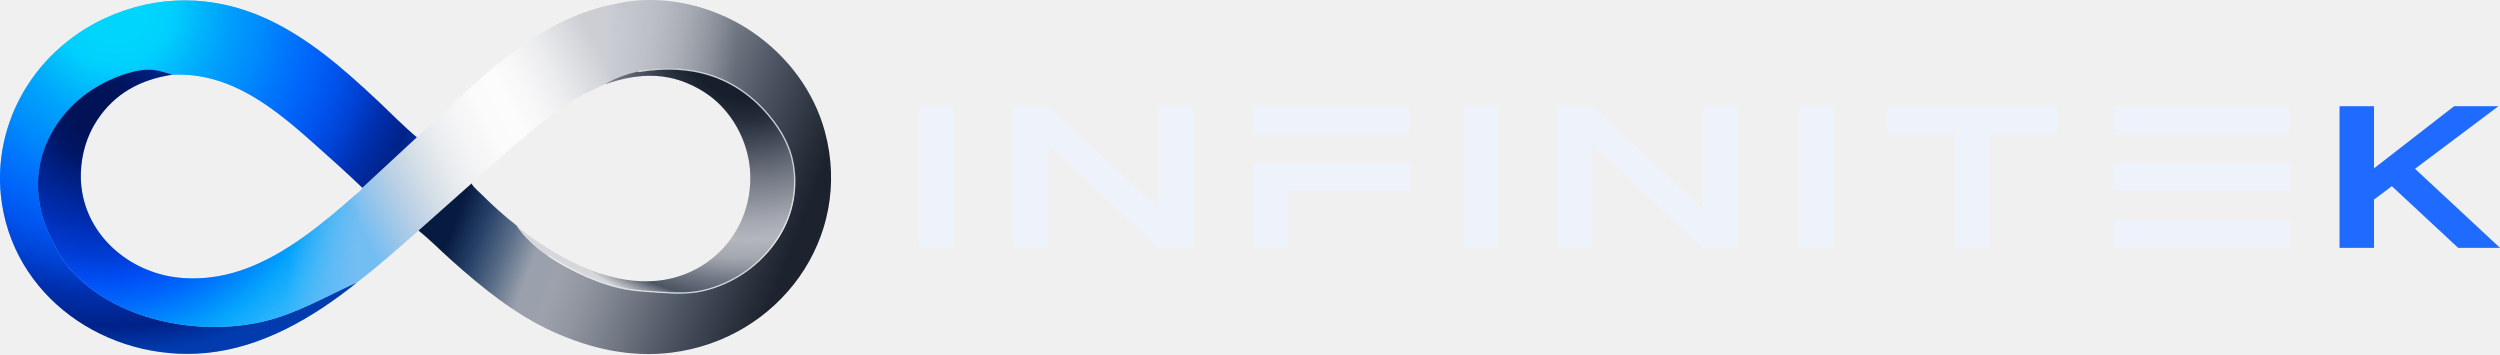
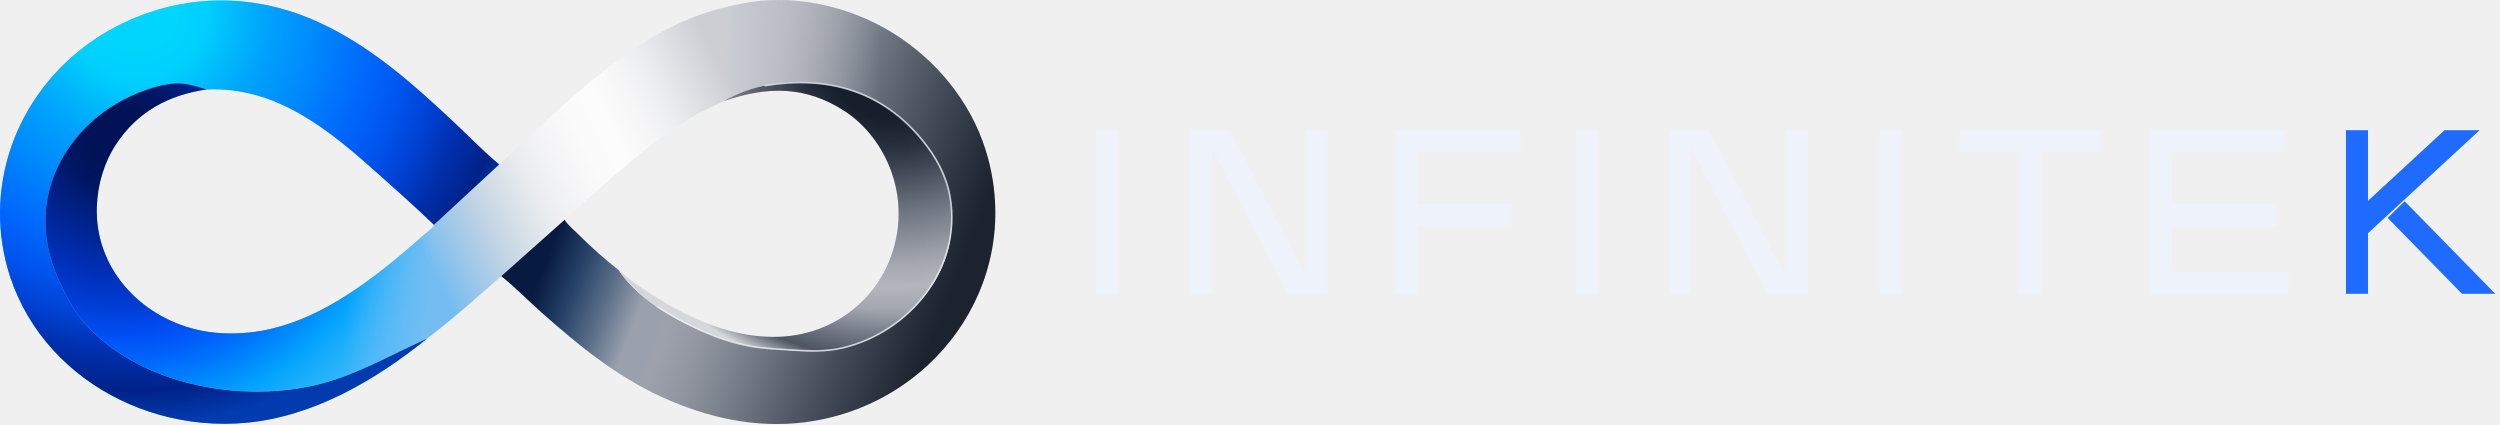
- <svg xmlns="http://www.w3.org/2000/svg" viewBox="0 0 1412.16 200" width="1412.16" height="200" role="img" aria-label="Infinitek">
+ <svg xmlns="http://www.w3.org/2000/svg" viewBox="0 0 1179.13 200" width="1179.13" height="200" role="img" aria-label="Infinitek">
  <defs>
    <linearGradient id="aG" gradientUnits="userSpaceOnUse" x1="346.09" y1="43.12" x2="199.06" y2="118.03">
      <stop offset="0" stop-color="#ccced4" />
      <stop offset="0.09" stop-color="#dcdde1" />
      <stop offset="0.18" stop-color="#ebecee" />
      <stop offset="0.27" stop-color="#f6f6f7" />
      <stop offset="0.36" stop-color="#fcfcfc" />
      <stop offset="0.45" stop-color="#fbfbfb" />
      <stop offset="0.55" stop-color="#f4f4f6" />
      <stop offset="0.64" stop-color="#e9ecef" />
      <stop offset="0.73" stop-color="#d5dfe7" />
      <stop offset="0.82" stop-color="#bcd1e5" />
      <stop offset="0.91" stop-color="#9bc6e9" />
      <stop offset="1" stop-color="#74bdf2" />
    </linearGradient>
    <radialGradient id="aF1" gradientUnits="userSpaceOnUse" cx="64.8" cy="6.36" r="193.19">
      <stop offset="0.08" stop-color="#00d6fd" />
      <stop offset="0.17" stop-color="#00cffd" />
      <stop offset="0.25" stop-color="#01b6fb" />
      <stop offset="0.33" stop-color="#00a0fc" />
      <stop offset="0.42" stop-color="#008dfc" />
      <stop offset="0.5" stop-color="#0079fc" />
      <stop offset="0.58" stop-color="#0067fb" />
      <stop offset="0.67" stop-color="#0054ee" />
      <stop offset="0.75" stop-color="#0042d4" />
      <stop offset="0.83" stop-color="#002fad" />
      <stop offset="0.92" stop-color="#002288" />
      <stop offset="1" stop-color="#013bae" />
    </radialGradient>
    <radialGradient id="aLW" gradientUnits="userSpaceOnUse" cx="56.54" cy="65.19" r="160.09">
      <stop offset="0.08" stop-color="#011256" />
      <stop offset="0.16" stop-color="#001664" />
      <stop offset="0.24" stop-color="#001f82" />
      <stop offset="0.33" stop-color="#0028a1" />
      <stop offset="0.41" stop-color="#0031bb" />
      <stop offset="0.5" stop-color="#003dd6" />
      <stop offset="0.58" stop-color="#004ef4" />
      <stop offset="0.66" stop-color="#0066fc" />
      <stop offset="0.75" stop-color="#0087fd" />
      <stop offset="0.83" stop-color="#05a4fd" />
      <stop offset="0.92" stop-color="#24b2fb" />
      <stop offset="1" stop-color="#3cb7fb" />
    </radialGradient>
    <linearGradient id="aRL" gradientUnits="userSpaceOnUse" x1="262.84" y1="108.69" x2="434.35" y2="174.53">
      <stop offset="0" stop-color="#071a3f" />
      <stop offset="0.09" stop-color="#264168" />
      <stop offset="0.18" stop-color="#5a6e88" />
      <stop offset="0.27" stop-color="#9aa1ad" />
      <stop offset="0.36" stop-color="#9ca1ab" />
      <stop offset="0.45" stop-color="#90959f" />
      <stop offset="0.55" stop-color="#7c828d" />
      <stop offset="0.64" stop-color="#676e7a" />
      <stop offset="0.73" stop-color="#515966" />
      <stop offset="0.82" stop-color="#3d4652" />
      <stop offset="0.91" stop-color="#2c3440" />
      <stop offset="1" stop-color="#1c222e" />
    </linearGradient>
    <radialGradient id="aRW" gradientUnits="userSpaceOnUse" cx="420.7" cy="25.33" r="155">
      <stop offset="0.2" stop-color="#181f2c" />
      <stop offset="0.28" stop-color="#272f3c" />
      <stop offset="0.35" stop-color="#3e4653" />
      <stop offset="0.42" stop-color="#585f6b" />
      <stop offset="0.49" stop-color="#727883" />
      <stop offset="0.57" stop-color="#8b909a" />
      <stop offset="0.64" stop-color="#a4a7b0" />
      <stop offset="0.71" stop-color="#b4b6bd" />
      <stop offset="0.78" stop-color="#a2a6ae" />
      <stop offset="0.86" stop-color="#717884" />
      <stop offset="0.93" stop-color="#4c5563" />
      <stop offset="1" stop-color="#d6d7da" />
    </radialGradient>
    <linearGradient id="amLWg" gradientUnits="userSpaceOnUse" x1="203.04" y1="132.88" x2="164.21" y2="130.54">
      <stop offset="0" stop-color="#000" />
      <stop offset="1" stop-color="#fff" />
    </linearGradient>
    <mask id="amLW" maskUnits="userSpaceOnUse" x="-28.06" y="-30.1" width="534.83" height="267.41">
      <rect x="-28.06" y="-30.1" width="534.83" height="267.41" fill="url(#amLWg)" />
    </mask>
    <linearGradient id="amRLg" gradientUnits="userSpaceOnUse" x1="342.44" y1="25.38" x2="415.3" y2="28.51">
      <stop offset="0" stop-color="#000" />
      <stop offset="1" stop-color="#fff" />
    </linearGradient>
    <mask id="amRL" maskUnits="userSpaceOnUse" x="-28.06" y="-30.1" width="534.83" height="267.41">
      <rect x="-28.06" y="-30.1" width="534.83" height="267.41" fill="url(#amRLg)" />
      <rect x="-28.06" y="59.85" width="534.83" height="177.47" fill="#fff" />
    </mask>
  </defs>
  <path fill="url(#aG)" fill-rule="evenodd" d="M235.46,77.55C227.79,71.17 220.76,63.86 213.46,57.02C194.31,39.09 174.46,21.53 150.38,10.53C120.81,-2.99 88.72,-3.35 59.16,10.37C38.75,19.85 21.78,35.6 11.25,55.54C2.47,72.17 -1.43,91.32 0.47,110.06C6.29,167.61 60.51,204.61 116.25,199.39C147.96,196.42 177.07,179.32 201.42,159.72C213.57,150.47 224.98,140.32 236.43,130.24C242.95,135.43 248.89,141.56 255.15,147.14C272.4,162.52 291.06,177.72 312.26,187.32C333.47,196.94 356.05,202.12 379.41,199.18C439.93,191.55 482.13,134.47 465.98,74.51C459.77,51.47 444.72,31.59 425.13,18.19C406.03,5.11 381.85,-1.72 358.72,0.37C353.55,0.83 348.46,2 343.4,3.08C305.86,11.66 277.1,38.87 249.68,64.22C244.91,68.62 240.3,73.3 235.46,77.55ZM97.38,42.18C130.6,40.67 155.42,61.48 178.8,82.36C187.51,90.14 196.25,97.94 204.66,106.04C204.45,106.26 204.49,106.64 204.3,106.88C203.14,108.29 201.28,109.51 199.9,110.74C195.78,114.42 191.61,118.03 187.34,121.56C167.51,137.97 144.21,154.01 117.9,156.79C109.55,157.67 100.89,157.4 92.7,155.45C65.68,149 44.71,126.14 45.67,97.55C46.02,87.17 49,76.82 54.71,68.1C64.85,52.63 79.41,44.89 97.38,42.18ZM266.39,103.6C274.46,95.98 282.86,88.7 291.27,81.45C302.11,72.1 313.4,62.95 325.71,55.58C330.75,52.56 336.17,50.17 341.48,47.69C361.67,40.67 379.77,40.36 398.23,52.31C408.61,59.03 416.29,69.47 420.43,81.02C425.75,95.85 424.81,112.16 417.98,126.36C413.2,136.29 405.45,144.76 396.01,150.42C369.3,166.43 338.18,157.43 313.3,142.51C305.83,138.03 298.39,133.23 291.86,127.44C284.95,122.09 278.44,116.18 272.24,110.01C270.46,108.24 268.31,106.43 266.79,104.45C266.6,104.21 266.59,103.84 266.39,103.6Z" />
  <path fill="url(#aF1)" d="M235.46,77.55C227.79,71.17 220.76,63.86 213.46,57.02C194.31,39.09 174.46,21.53 150.38,10.53C120.81,-2.99 88.72,-3.35 59.16,10.37C38.75,19.85 21.78,35.6 11.25,55.54C2.47,72.17 -1.43,91.32 0.47,110.06C6.29,167.61 60.51,204.61 116.25,199.39C147.96,196.42 177.07,179.32 201.42,159.72C183.95,167.54 167.35,177.33 148.52,181.67C111.89,190.1 64.35,181.09 39.04,151.39C34.22,145.73 30.79,138.88 27.72,132.15C21.29,118.07 19.43,102.58 23.87,87.6C28.69,71.36 40.27,57.54 54.77,48.98C63.11,44.06 76.22,38.63 86.06,39.45C89.93,39.77 93.69,41.05 97.38,42.18C130.6,40.67 155.42,61.48 178.8,82.36C187.51,90.14 196.25,97.94 204.66,106.04C214.92,96.54 225.19,87.04 235.46,77.55Z" />
  <path fill="url(#aLW)" mask="url(#amLW)" d="M97.38,42.18C93.69,41.05 89.93,39.77 86.06,39.45C76.22,38.63 63.11,44.06 54.77,48.98C40.27,57.54 28.69,71.36 23.87,87.6C19.43,102.58 21.29,118.07 27.72,132.15C30.79,138.88 34.22,145.73 39.04,151.39C64.35,181.09 111.89,190.1 148.52,181.67C167.35,177.33 183.95,167.54 201.42,159.72C202.5,141.83 203.58,123.93 204.66,106.04C204.45,106.26 204.49,106.64 204.3,106.88C203.14,108.29 201.28,109.51 199.9,110.74C195.78,114.42 191.61,118.03 187.34,121.56C167.51,137.97 144.21,154.01 117.9,156.79C109.55,157.67 100.89,157.4 92.7,155.45C65.68,149 44.71,126.14 45.67,97.55C46.02,87.17 49,76.82 54.71,68.1C64.85,52.63 79.41,44.89 97.38,42.18Z" />
  <path fill="url(#aRL)" mask="url(#amRL)" d="M236.43,130.24C246.42,121.36 256.41,112.48 266.39,103.6C266.59,103.84 266.6,104.21 266.79,104.45C268.31,106.43 270.46,108.24 272.24,110.01C278.44,116.18 284.95,122.09 291.86,127.44C305,147.3 339.17,162.46 362.46,164.33C372.99,165.18 384.04,166.58 394.53,164.69C406.96,162.44 418.75,156.37 428.1,147.91C472.83,107.44 439.47,43.68 384.7,39.06C369.84,37.8 354.41,40.1 341.48,47.69C342.12,32.82 342.76,17.95 343.4,3.08C348.46,2 353.55,0.83 358.72,0.37C381.85,-1.72 406.03,5.11 425.13,18.19C444.72,31.59 459.77,51.47 465.98,74.51C482.13,134.47 439.93,191.55 379.41,199.18C356.05,202.12 333.47,196.94 312.26,187.32C291.06,177.72 272.4,162.52 255.15,147.14C248.89,141.56 242.95,135.43 236.43,130.24Z" />
  <path fill="url(#aRW)" d="M341.48,47.69C354.41,40.1 369.84,37.8 384.7,39.06C439.47,43.68 472.83,107.44 428.1,147.91C418.75,156.37 406.96,162.44 394.53,164.69C384.04,166.58 372.99,165.18 362.46,164.33C339.17,162.46 305,147.3 291.86,127.44C298.39,133.23 305.83,138.03 313.3,142.51C338.18,157.43 369.3,166.43 396.01,150.42C405.45,144.76 413.2,136.29 417.98,126.36C424.81,112.16 425.75,95.85 420.43,81.02C416.29,69.47 408.61,59.03 398.23,52.31C379.77,40.36 361.67,40.67 341.48,47.69Z" />
  <clipPath id="aclip">
    <path fill-rule="evenodd" clip-rule="evenodd" d="M235.46,77.55C227.79,71.17 220.76,63.86 213.46,57.02C194.31,39.09 174.46,21.53 150.38,10.53C120.81,-2.99 88.72,-3.35 59.16,10.37C38.75,19.85 21.78,35.6 11.25,55.54C2.47,72.17 -1.43,91.32 0.47,110.06C6.29,167.61 60.51,204.61 116.25,199.39C147.96,196.42 177.07,179.32 201.42,159.72C213.57,150.47 224.98,140.32 236.43,130.24C242.95,135.43 248.89,141.56 255.15,147.14C272.4,162.52 291.06,177.72 312.26,187.32C333.47,196.94 356.05,202.12 379.41,199.18C439.93,191.55 482.13,134.47 465.98,74.51C459.77,51.47 444.72,31.59 425.13,18.19C406.03,5.11 381.85,-1.72 358.72,0.37C353.55,0.83 348.46,2 343.4,3.08C305.86,11.66 277.1,38.87 249.68,64.22C244.91,68.62 240.3,73.3 235.46,77.55ZM97.38,42.18C130.6,40.67 155.42,61.48 178.8,82.36C187.51,90.14 196.25,97.94 204.66,106.04C204.45,106.26 204.49,106.64 204.3,106.88C203.14,108.29 201.28,109.51 199.9,110.74C195.78,114.42 191.61,118.03 187.34,121.56C167.51,137.97 144.21,154.01 117.9,156.79C109.55,157.67 100.89,157.4 92.7,155.45C65.68,149 44.71,126.14 45.67,97.55C46.02,87.17 49,76.82 54.71,68.1C64.85,52.63 79.41,44.89 97.38,42.18ZM266.39,103.6C274.46,95.98 282.86,88.7 291.27,81.45C302.11,72.1 313.4,62.95 325.71,55.58C330.75,52.56 336.17,50.17 341.48,47.69C361.67,40.67 379.77,40.36 398.23,52.31C408.61,59.03 416.29,69.47 420.43,81.02C425.75,95.85 424.81,112.16 417.98,126.36C413.2,136.29 405.45,144.76 396.01,150.42C369.3,166.43 338.18,157.43 313.3,142.51C305.83,138.03 298.39,133.23 291.86,127.44C284.95,122.09 278.44,116.18 272.24,110.01C270.46,108.24 268.31,106.43 266.79,104.45C266.6,104.21 266.59,103.84 266.39,103.6Z" />
  </clipPath>
  <g clip-path="url(#aclip)">
    <path fill="none" stroke="#e9edf2" stroke-opacity=".8" stroke-width="0.78" stroke-linecap="round" d="M360.85,40.38C390.09,35.56 415.83,42.65 435.02,66.12C441.47,74.02 446.36,82.73 448.1,92.88C453.83,126.26 429.13,156.75 397.25,164.13C389.25,165.98 381.17,165.61 373.04,165.07C366.58,164.64 360.05,164.41 353.67,163.26C338.03,160.42 323.38,153.04 310.08,144.6" />
  </g>
-   <path fill="#eef3fb" d="M796.27,60 707.92,60 707.92,75.65 796.27,75.65ZM538.91,140 538.91,60 519.43,60 519.43,140ZM591.93,81.91 654.54,140 674.01,140 674.01,60 654.54,60 654.54,118.09 591.93,60 572.45,60 572.45,140 591.93,140ZM846.31,60 826.83,60 826.83,140 846.31,140ZM961.93,140 981.41,140 981.41,60 961.93,60 961.93,118.09 899.32,60 879.84,60 879.84,140 899.32,140 899.32,81.91ZM707.92,140 727.4,140 727.4,107.83 796.27,107.83 796.27,92.17 707.92,92.17ZM1194.1,60 1194.1,75.65 1293.57,75.65 1293.57,60ZM1035.54,60 1016.06,60 1016.06,140 1035.54,140ZM1065.73,60 1065.73,75.65 1104.33,75.65 1104.33,140 1123.81,140 1123.81,75.65 1162.42,75.65 1162.42,60ZM1194.1,107.83 1293.57,107.83 1293.57,92.17 1194.1,92.17ZM1194.1,140 1293.57,140 1293.57,124.35 1194.1,124.35Z" />
-   <path fill="#1f6bff" d="M1411.26,60 1386.22,60 1341,95.08 1341,60 1321.52,60 1321.52,140 1341,140 1341,112.71ZM1412.16,140 1364.15,95.34 1351.06,105.16 1388.51,140Z" />
+   <path fill="#eef3fb" d="M527.3,138.58 527.3,61.42 516.91,61.42 516.91,138.58ZM571.66,69.73 607.45,138.58 626.18,138.58 626.18,61.42 615.79,61.42 615.79,130.27 580,61.42 561.26,61.42 561.26,138.58 571.66,138.58ZM658.29,61.42 658.29,138.58 668.69,138.58 668.69,106.82 712.93,106.82 712.93,96.42 668.69,96.42 668.69,71.82 717.09,71.82 717.09,61.42ZM753.71,138.58 753.71,61.42 743.31,61.42 743.31,138.58ZM797.6,69.56 833.78,138.58 852.58,138.58 852.58,61.42 842.19,61.42 842.19,130.44 806.01,61.42 787.2,61.42 787.2,138.58 797.6,138.58ZM896.94,138.58 896.94,61.42 886.54,61.42 886.54,138.58ZM924.08,61.42 924.08,71.82 952.15,71.82 952.15,138.58 962.55,138.58 962.55,71.82 990.62,71.82 990.62,61.42ZM1014.07,138.58 1079.33,138.58 1079.33,128.18 1024.46,128.18 1024.46,106.82 1073.78,106.82 1073.78,96.42 1024.46,96.42 1024.46,71.82 1077.48,71.82 1077.48,61.42 1014.07,61.42Z" />
+   <path fill="#1f6bff" d="M1169.5,61.42 1152.95,61.42 1116.87,94.72 1116.87,61.42 1106.47,61.42 1106.47,138.58 1116.87,138.58 1116.87,110ZM1161.2,138.58 1176.91,138.58 1134.17,94.92 1126.14,102.77Z" />
</svg>
